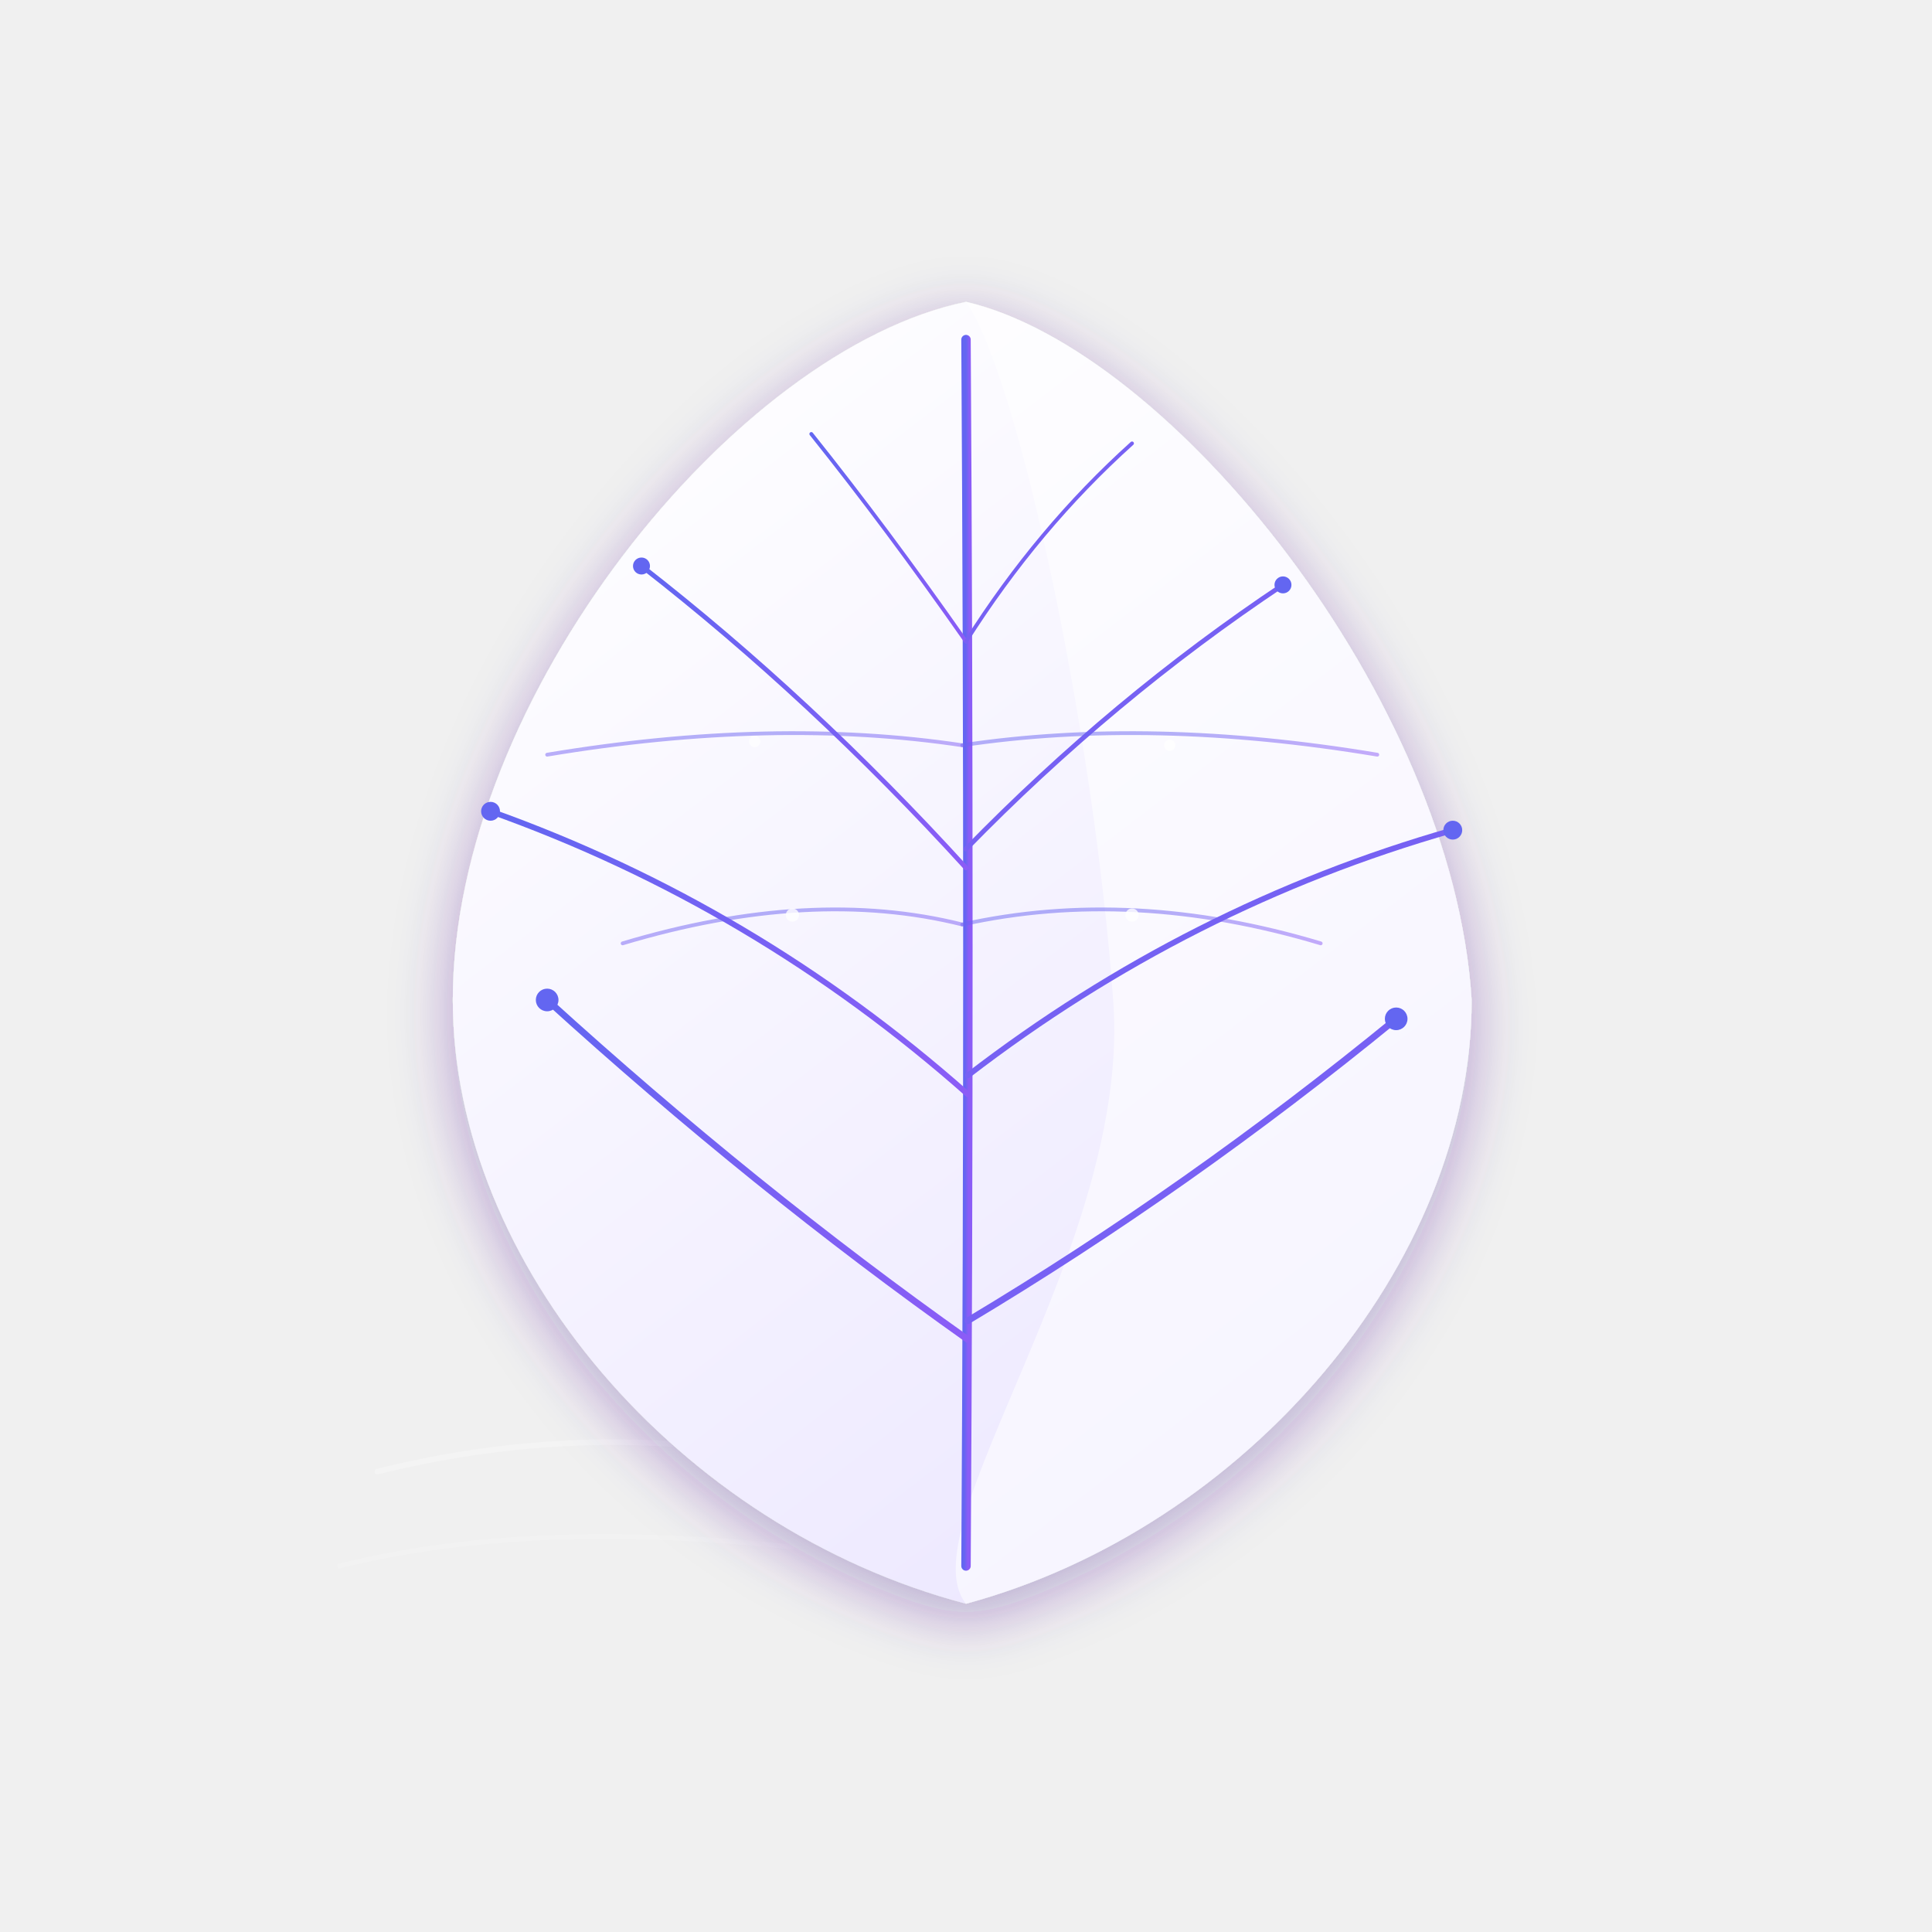
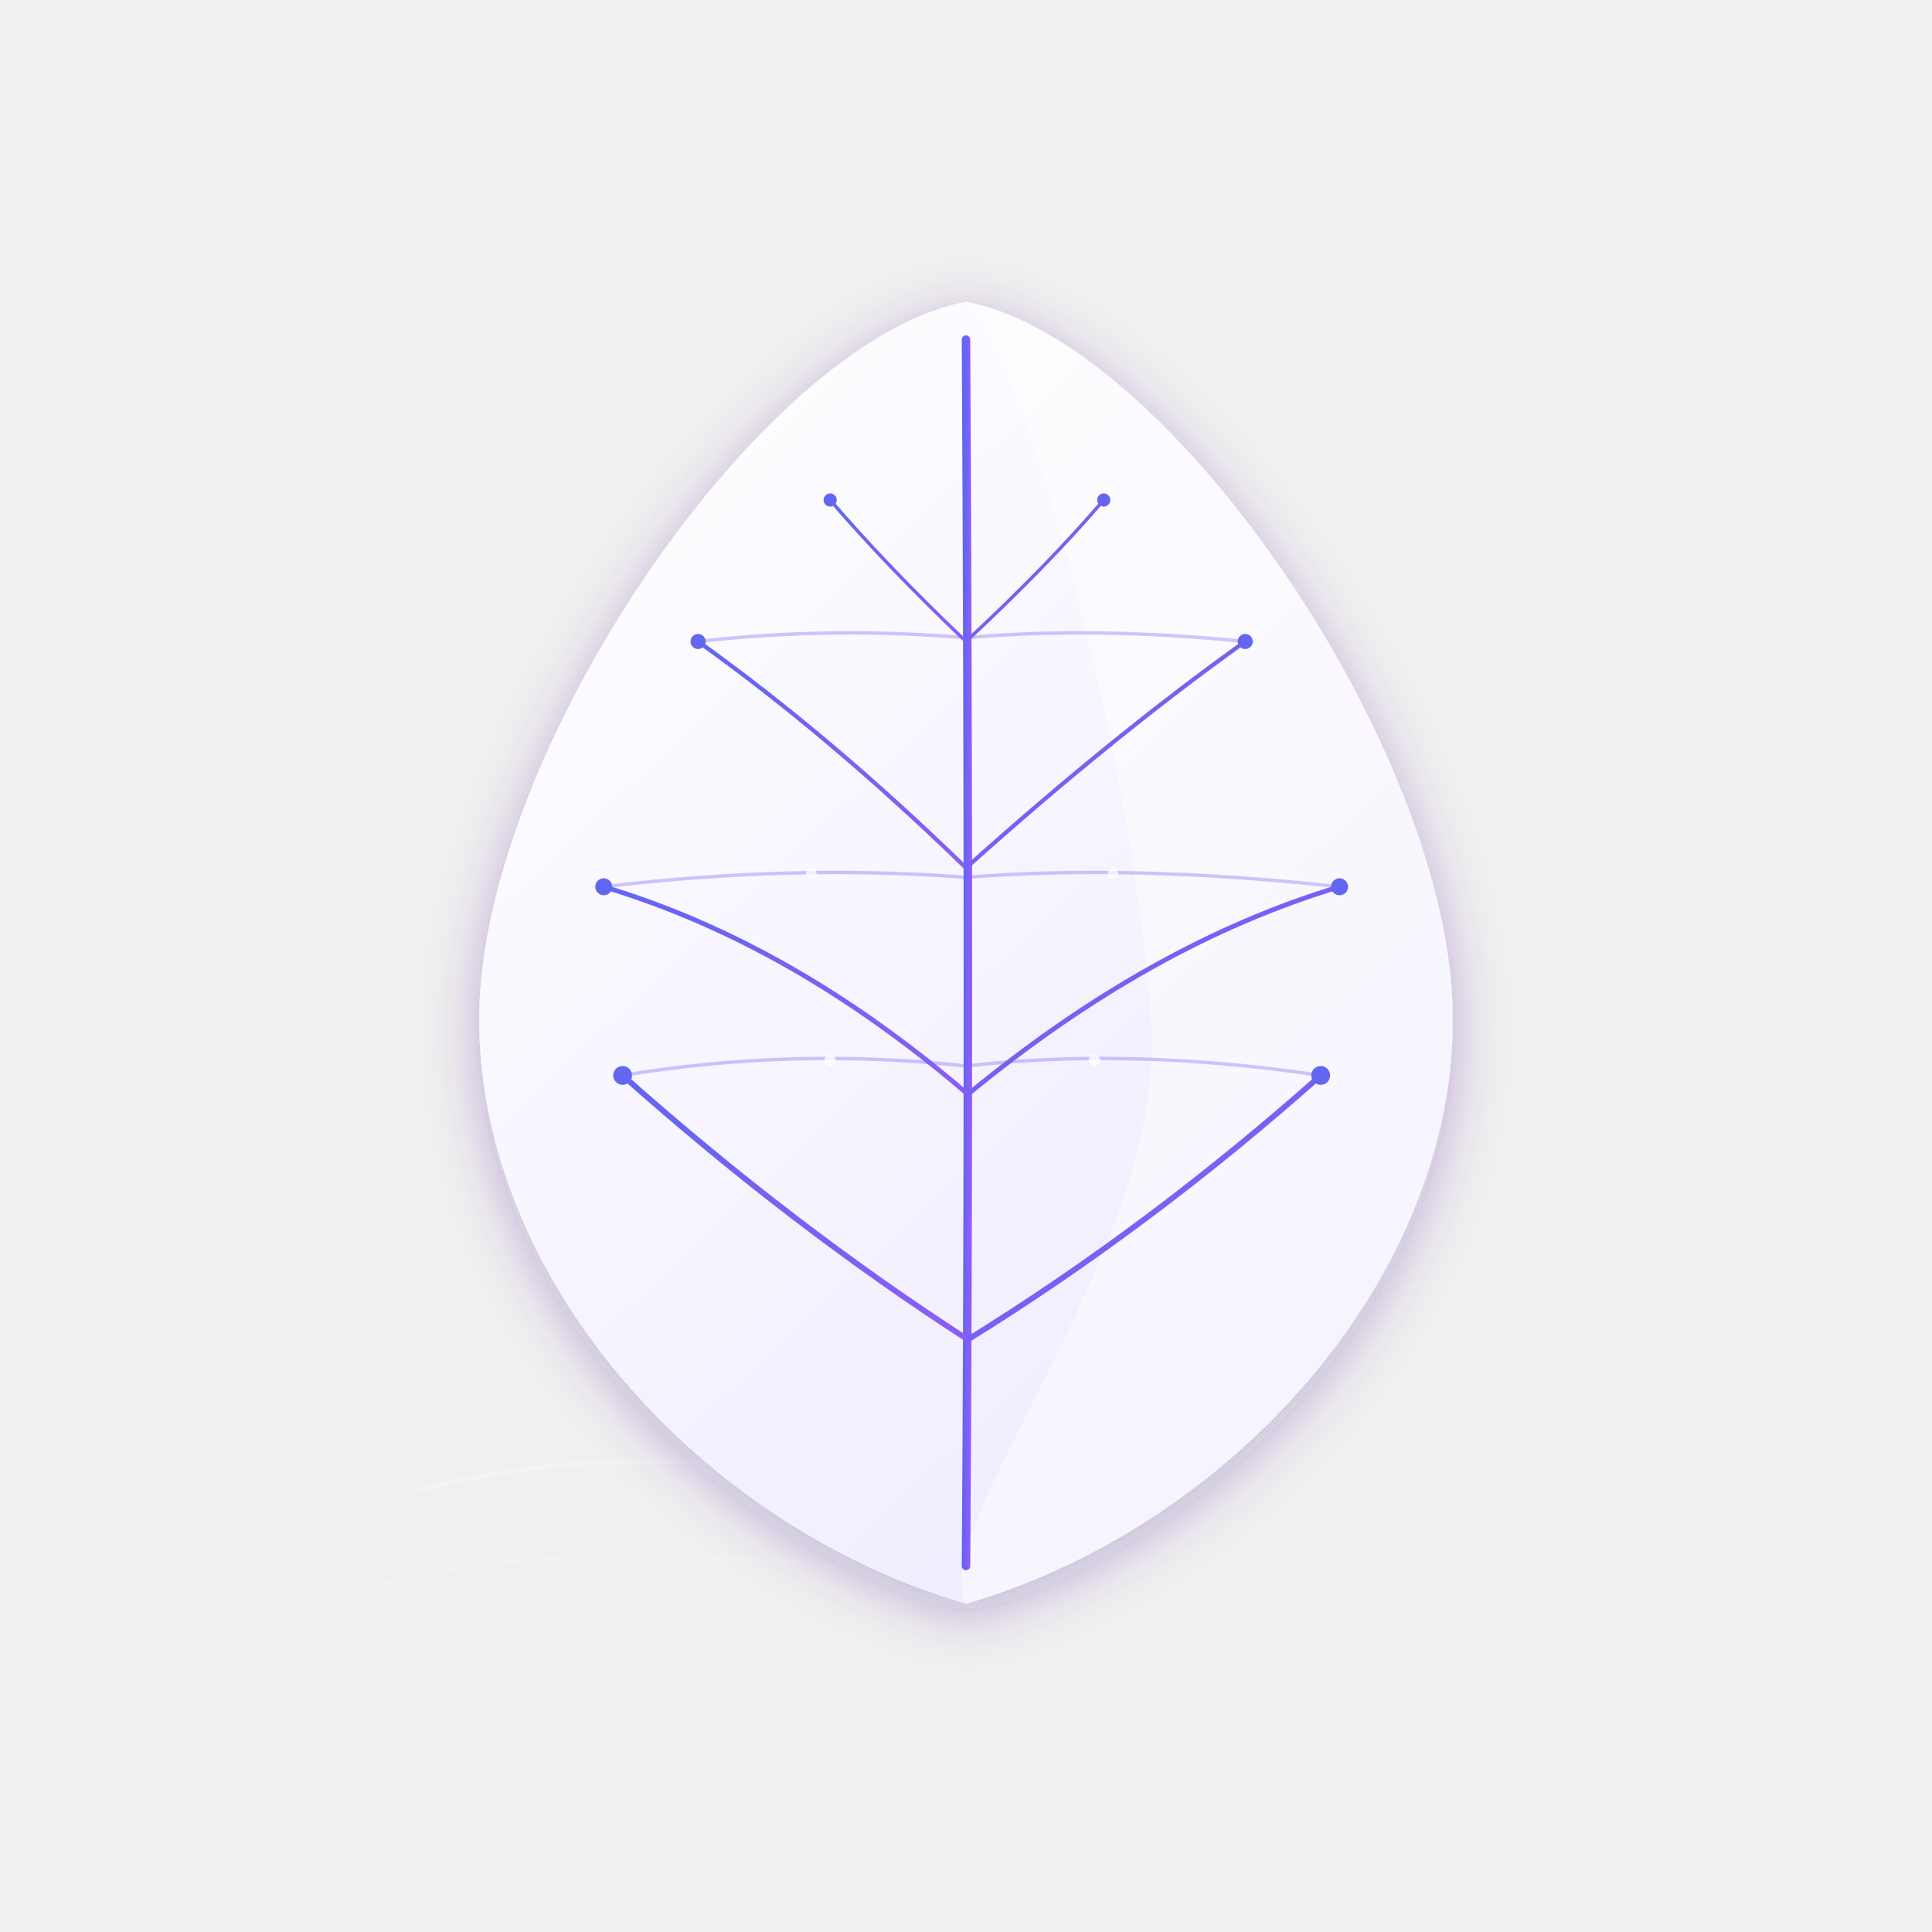
<svg xmlns="http://www.w3.org/2000/svg" viewBox="0 0 1024 1024" font-family="-apple-system,'PingFang SC','Helvetica Neue',sans-serif">
  <defs>
-     <linearGradient id="leafGrad" x1="0.2" y1="0" x2="0.8" y2="1">
+     <linearGradient id="leafGrad" x1="0.15" y1="0" x2="0.85" y2="1">
      <stop offset="0%" stop-color="#FFFFFF" />
-       <stop offset="100%" stop-color="#EBE6FF" />
+       <stop offset="100%" stop-color="#EDE9FE" />
    </linearGradient>
    <linearGradient id="veinGrad" x1="0" y1="0" x2="1" y2="1">
      <stop offset="0%" stop-color="#6366F1" />
      <stop offset="100%" stop-color="#8B5CF6" />
    </linearGradient>
-     <filter id="shadow" x="-10%" y="-10%" width="130%" height="130%">
-       <feDropShadow dx="0" dy="8" stdDeviation="16" flood-color="#4C1D95" flood-opacity="0.35" />
+     <filter id="shadow" x="-15%" y="-10%" width="130%" height="130%">
+       <feDropShadow dx="0" dy="6" stdDeviation="14" flood-color="#4C1D95" flood-opacity="0.30" />
    </filter>
  </defs>
-   <path d="M 200 780 Q 300 755 400 770" stroke="#FFFFFF" stroke-opacity="0.25" stroke-width="3" fill="none" stroke-linecap="round" />
-   <path d="M 180 830 Q 280 805 420 820" stroke="#FFFFFF" stroke-opacity="0.15" stroke-width="2.5" fill="none" stroke-linecap="round" />
+   <path d="M 220 790 Q 320 765 420 780" stroke="#FFFFFF" stroke-opacity="0.20" stroke-width="2.5" fill="none" stroke-linecap="round" />
+   <path d="M 200 840 Q 300 815 440 830" stroke="#FFFFFF" stroke-opacity="0.12" stroke-width="2" fill="none" stroke-linecap="round" />
  <g filter="url(#shadow)">
-     <path d="       M 512 160       C 620 185 770 370 780 530       C 780 670 660 810 512 850       C 360 810 240 670 240 530       C 240 370 390 185 512 160       Z" fill="url(#leafGrad)" />
-     <path d="       M 512 160       C 620 185 770 370 780 530       C 780 670 660 810 512 850       C 480 810 600 660 590 530       C 580 390 540 200 512 160       Z" fill="#FFFFFF" fill-opacity="0.55" />
+     <path d="       M 512 160       C 620 180 770 400 770 540       C 770 680 650 810 512 850       C 374 810 254 680 254 540       C 254 400 404 180 512 160       Z" fill="url(#leafGrad)" />
+     <path d="       M 512 160       C 620 180 770 400 770 540       C 770 680 650 810 512 850       C 490 810 620 660 610 540       C 600 400 545 195 512 160       Z" fill="#FFFFFF" fill-opacity="0.45" />
  </g>
  <g fill="none" stroke="url(#veinGrad)" stroke-linecap="round" stroke-linejoin="round">
-     <path d="M 512 830 Q 514 500 512 180" stroke-width="5" />
-     <path d="M 513 710 Q 400 630 290 530" stroke-width="3.5" />
-     <path d="M 513 580 Q 400 480 260 430" stroke-width="3" />
-     <path d="M 512 460 Q 430 370 340 300" stroke-width="2.5" />
-     <path d="M 512 340 Q 470 280 430 230" stroke-width="2" />
-     <path d="M 513 700 Q 630 630 740 540" stroke-width="3.5" />
-     <path d="M 513 570 Q 630 480 770 440" stroke-width="3" />
-     <path d="M 512 450 Q 590 370 680 310" stroke-width="2.5" />
-     <path d="M 512 340 Q 550 280 600 235" stroke-width="2" />
-     <circle cx="290" cy="530" r="6" fill="#6366F1" stroke="none" />
-     <circle cx="740" cy="540" r="6" fill="#6366F1" stroke="none" />
-     <circle cx="260" cy="430" r="5" fill="#6366F1" stroke="none" />
-     <circle cx="770" cy="440" r="5" fill="#6366F1" stroke="none" />
-     <circle cx="340" cy="300" r="4.5" fill="#6366F1" stroke="none" />
-     <circle cx="680" cy="310" r="4.5" fill="#6366F1" stroke="none" />
+     <path d="M 512 830 Q 514 550 512 180" stroke-width="4.5" />
+     <path d="M 513 710 Q 420 650 330 570" stroke-width="3" />
+     <path d="M 513 580 Q 420 500 320 470" stroke-width="2.5" />
+     <path d="M 512 460 Q 440 390 370 340" stroke-width="2.2" />
+     <path d="M 512 340 Q 470 300 440 265" stroke-width="1.8" />
+     <path d="M 513 710 Q 610 650 700 570" stroke-width="3" />
+     <path d="M 513 580 Q 610 500 710 470" stroke-width="2.5" />
+     <path d="M 512 460 Q 590 390 660 340" stroke-width="2.2" />
+     <path d="M 512 340 Q 555 300 585 265" stroke-width="1.8" />
  </g>
-   <g fill="none" stroke="url(#veinGrad)" stroke-width="2" stroke-opacity="0.5" stroke-linecap="round">
-     <path d="M 330 500 Q 430 470 510 490" />
-     <path d="M 510 490 Q 600 470 700 500" />
-     <path d="M 290 400 Q 410 380 510 395" />
-     <path d="M 510 395 Q 610 380 730 400" />
+   <g fill="none" stroke="url(#veinGrad)" stroke-width="1.8" stroke-opacity="0.35" stroke-linecap="round">
+     <path d="M 330 570 Q 420 555 512 565 Q 600 555 700 570" />
+     <path d="M 320 470 Q 420 458 512 465 Q 600 458 710 470" />
+     <path d="M 370 340 Q 440 332 512 338 Q 580 332 660 340" />
+   </g>
+   <g fill="#6366F1">
+     <circle cx="330" cy="570" r="5" />
+     <circle cx="700" cy="570" r="5" />
+     <circle cx="320" cy="470" r="4.5" />
+     <circle cx="710" cy="470" r="4.5" />
+     <circle cx="370" cy="340" r="4" />
+     <circle cx="660" cy="340" r="4" />
+     <circle cx="440" cy="265" r="3.5" />
+     <circle cx="585" cy="265" r="3.5" />
  </g>
  <g fill="#FFFFFF">
-     <circle cx="420" cy="485" r="3.5" fill-opacity="0.8" />
-     <circle cx="600" cy="485" r="3.5" fill-opacity="0.8" />
-     <circle cx="400" cy="393" r="3" fill-opacity="0.7" />
-     <circle cx="620" cy="395" r="3" fill-opacity="0.7" />
+     <circle cx="440" cy="562" r="3" fill-opacity="0.8" />
+     <circle cx="580" cy="562" r="3" fill-opacity="0.8" />
+     <circle cx="430" cy="463" r="2.8" fill-opacity="0.7" />
+     <circle cx="590" cy="463" r="2.8" fill-opacity="0.7" />
  </g>
</svg>
